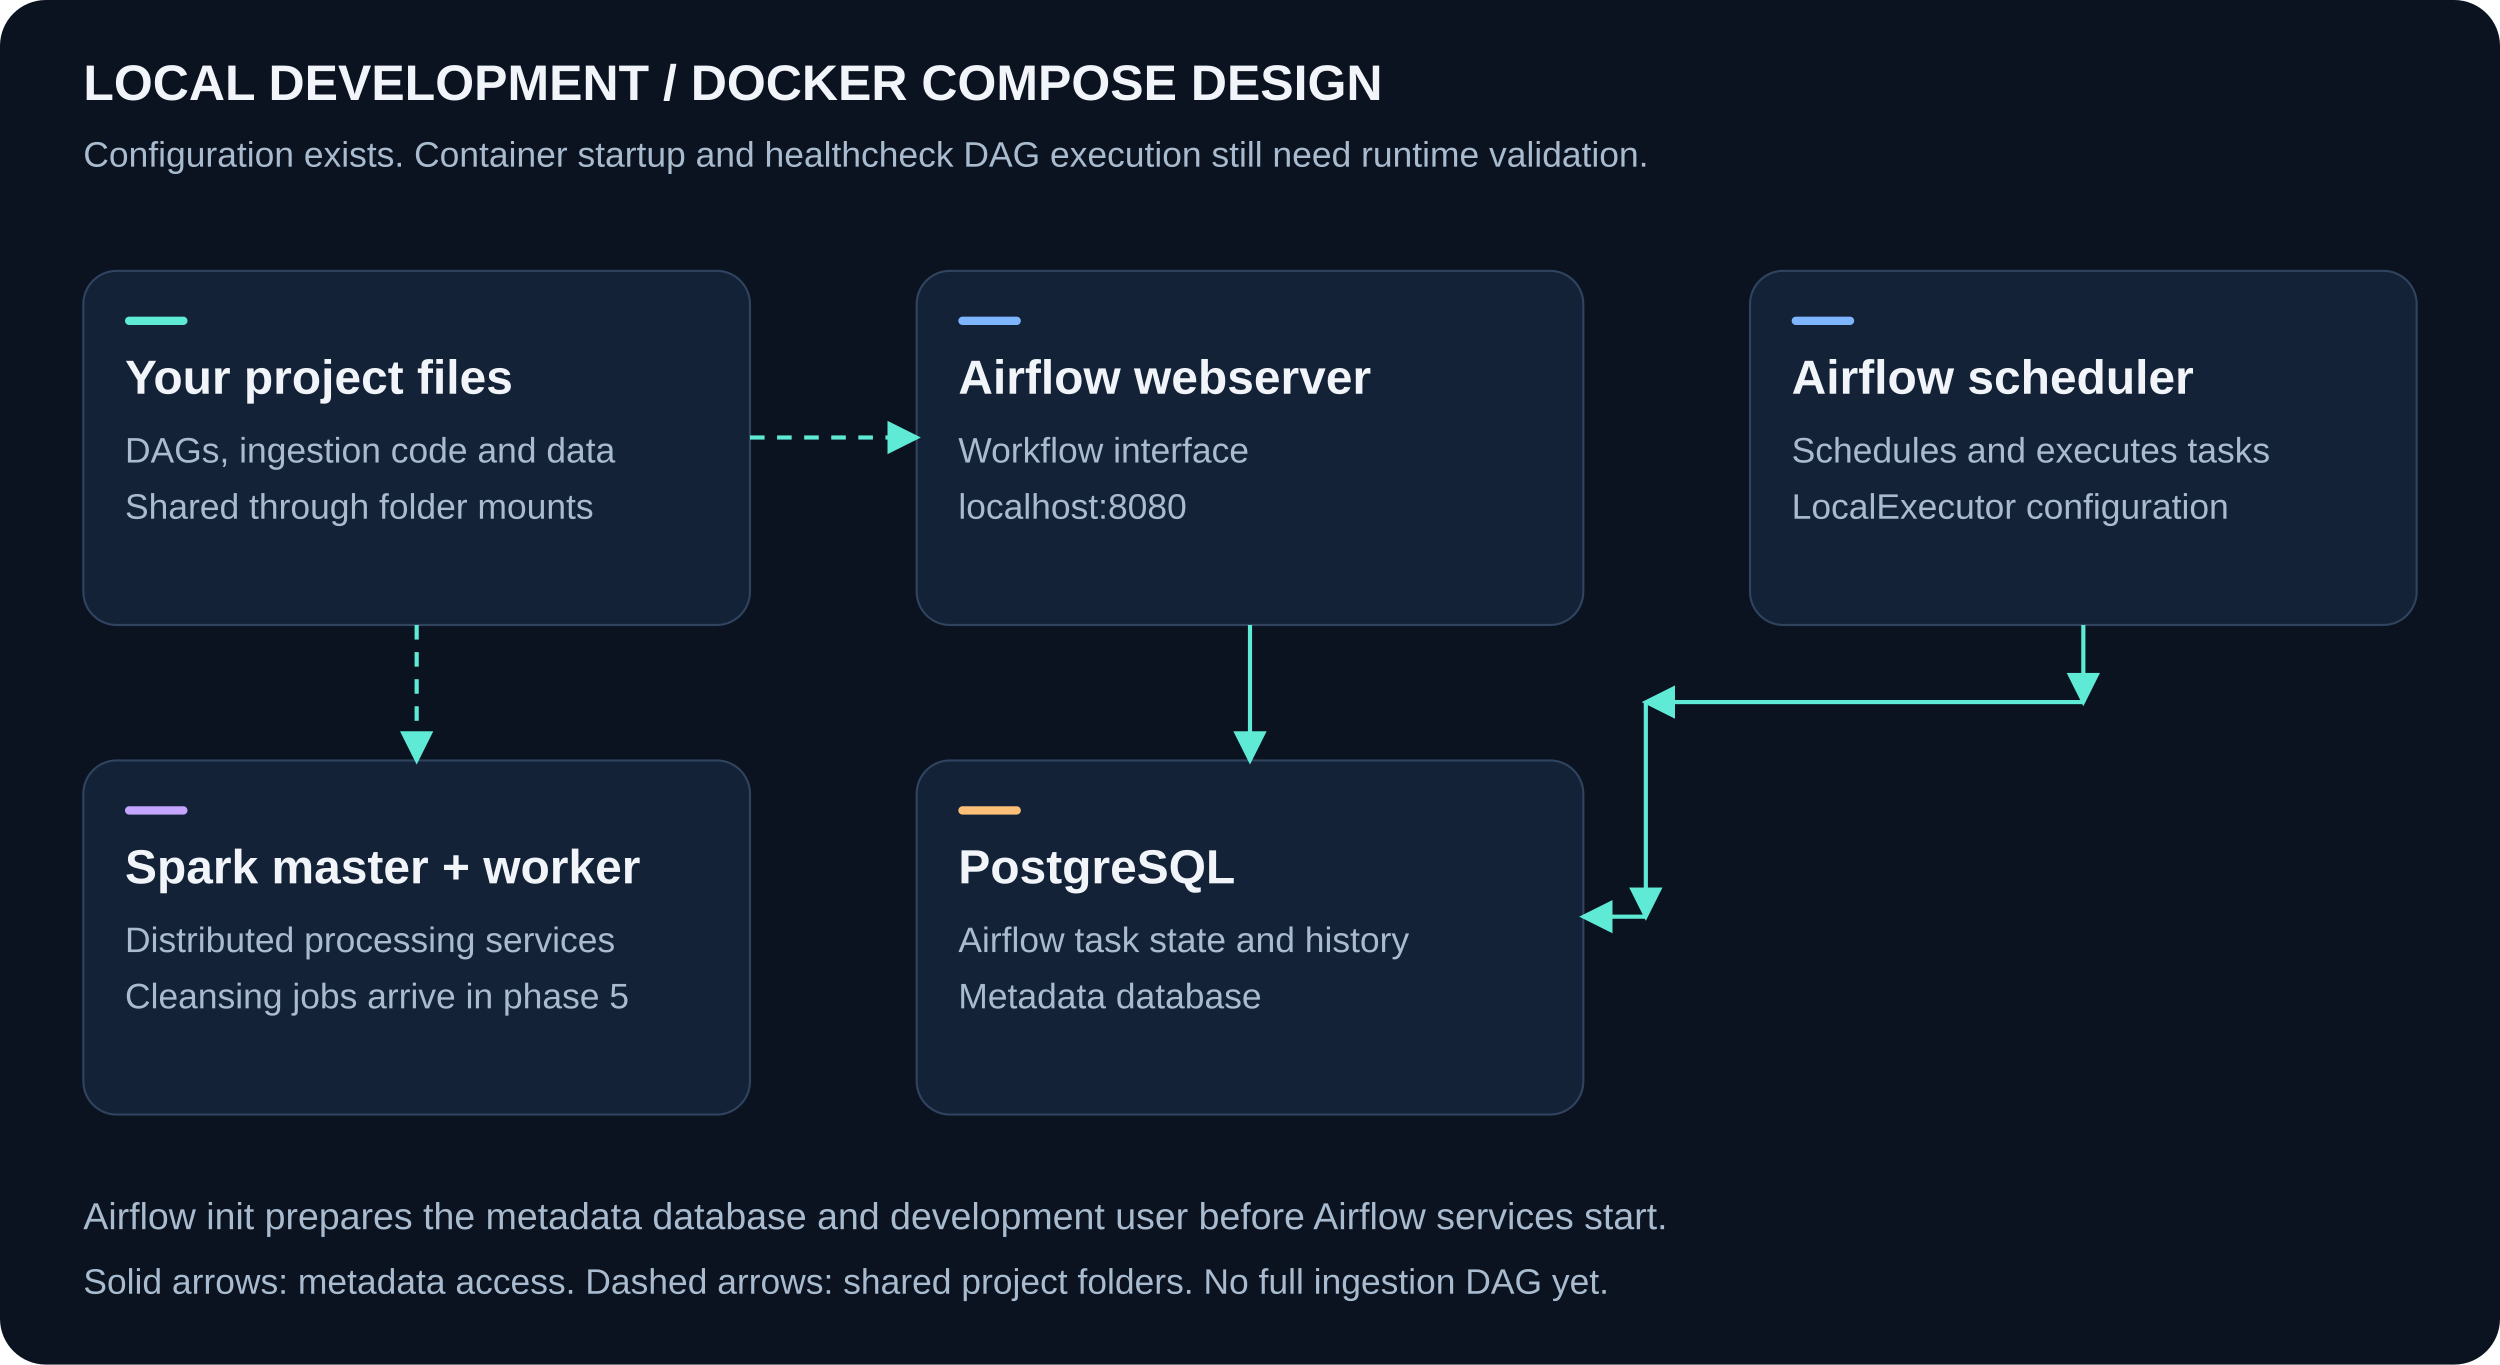
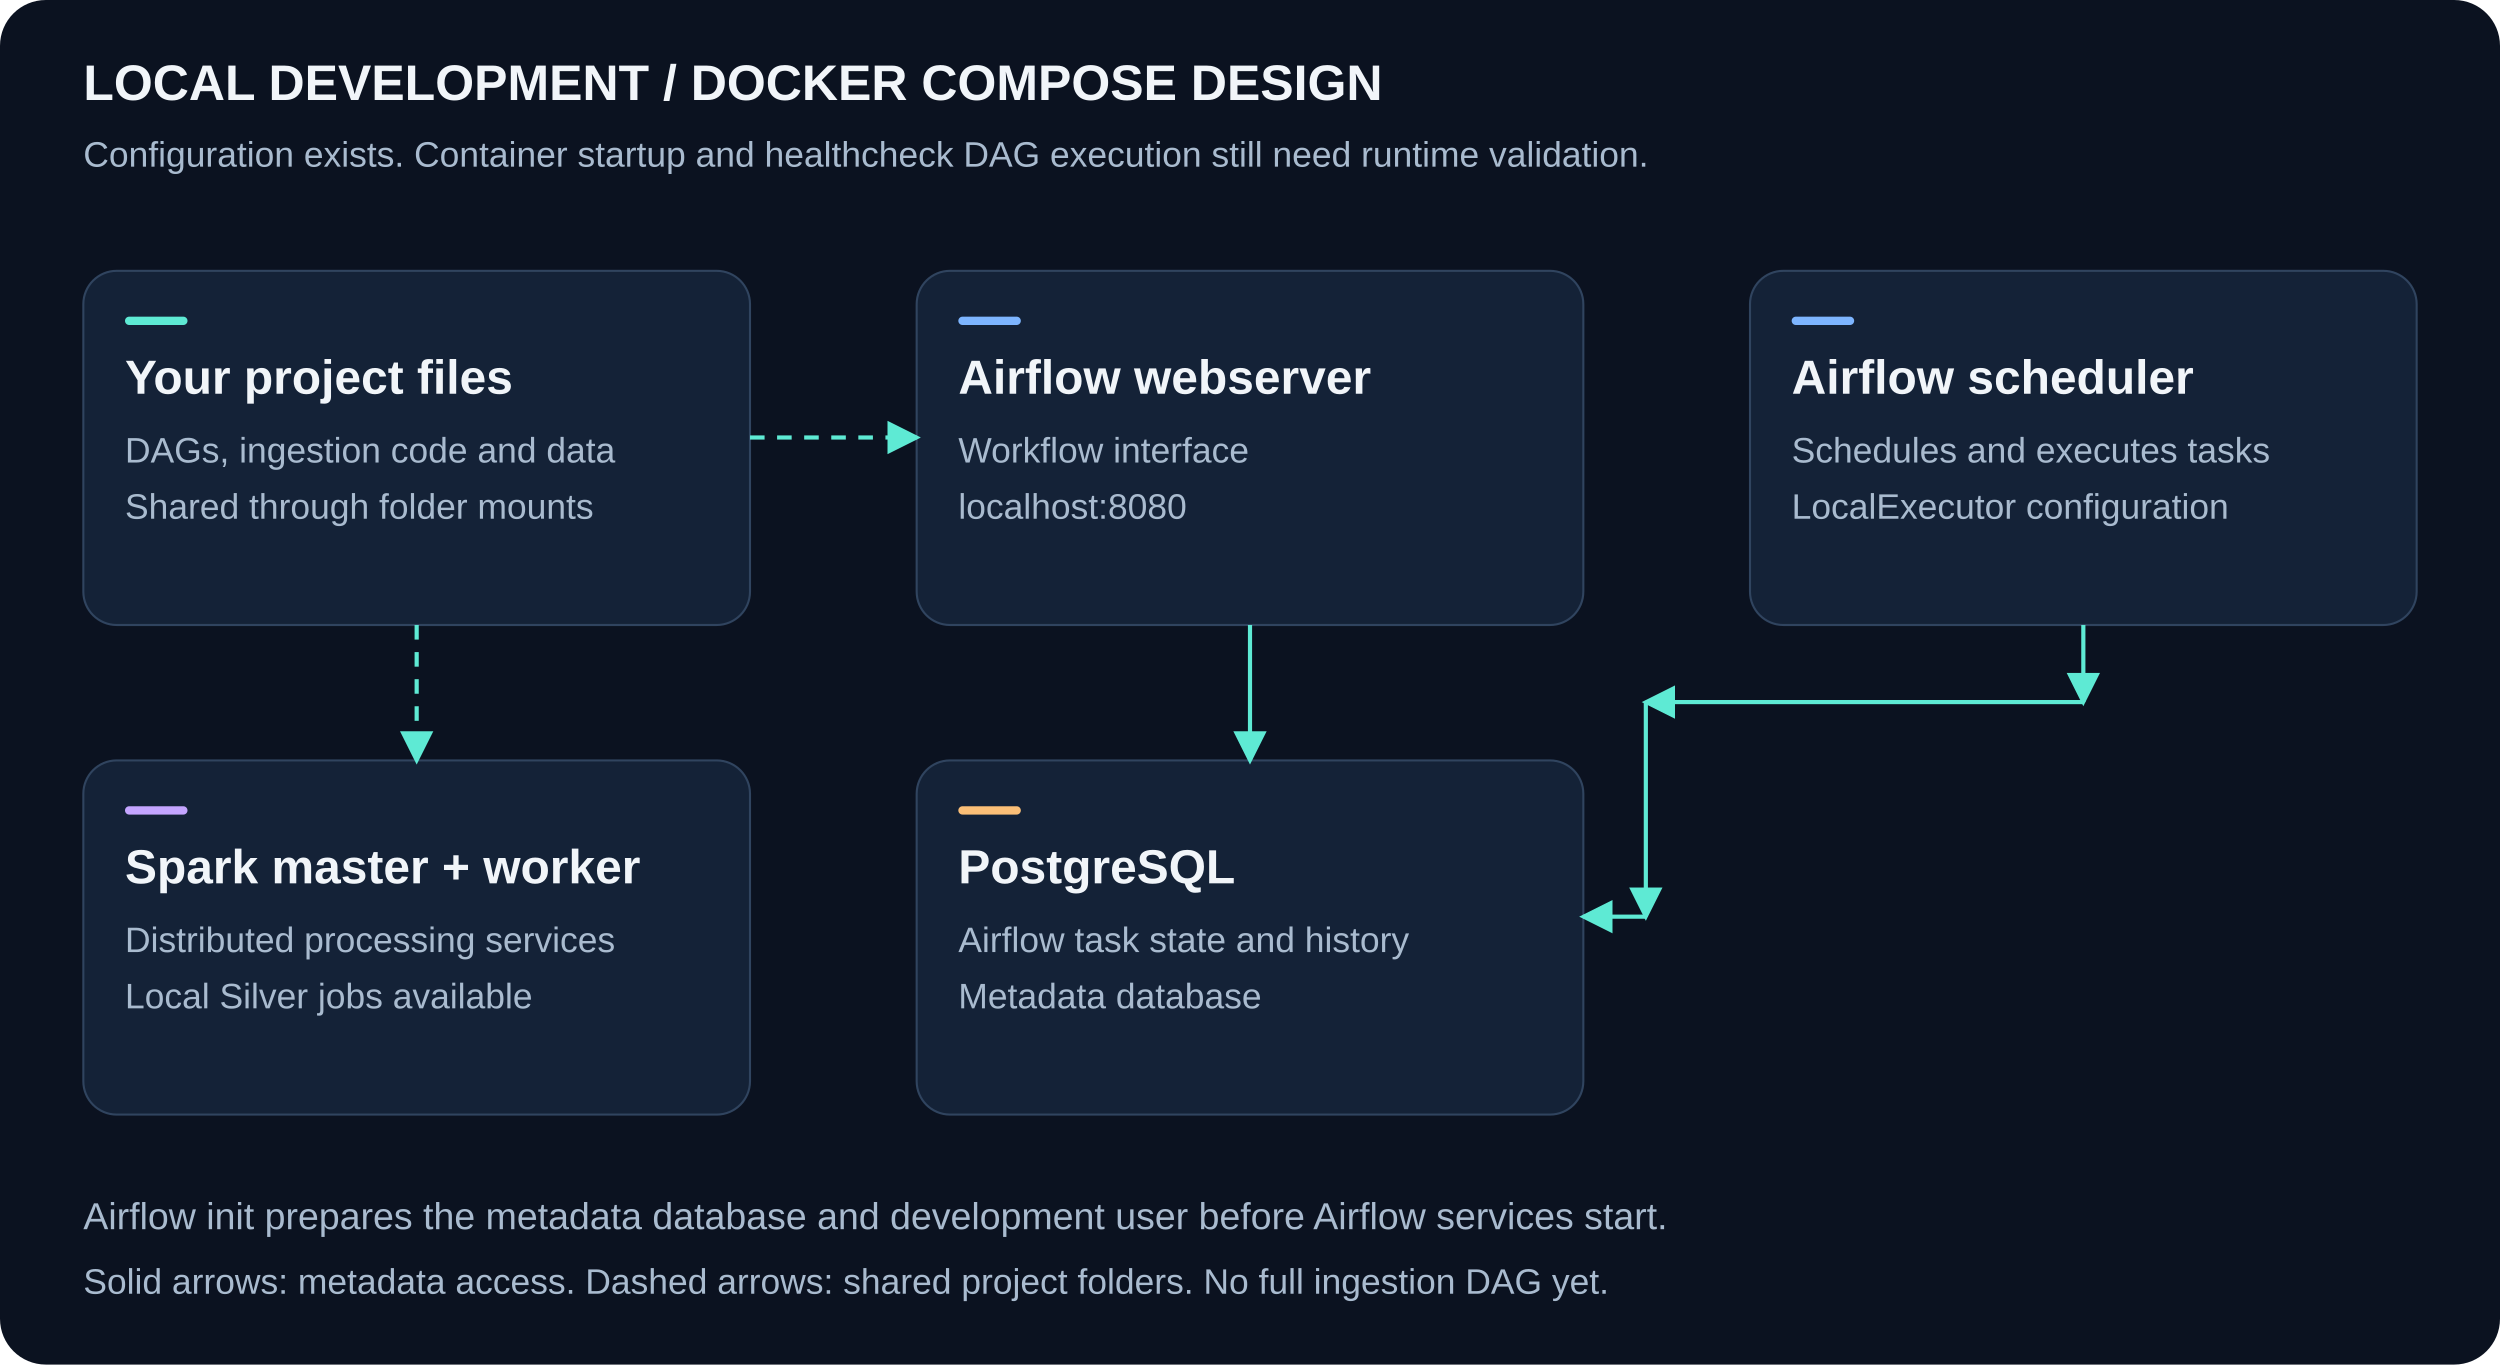
<svg xmlns="http://www.w3.org/2000/svg" width="1200" height="655" viewBox="0 0 1200 655" role="img" aria-labelledby="title desc">
  <defs>
    <marker id="arrow" markerWidth="8" markerHeight="8" refX="7" refY="4" orient="auto">
      <path d="M0,0 L8,4 L0,8" fill="#5eead4" />
    </marker>
  </defs>
  <rect width="1200" height="655" rx="22" fill="#0b1220" />
  <g font-family="Segoe UI, Arial, sans-serif">
    <text x="40" y="48" fill="#f1f5f9" font-size="24" font-weight="650">LOCAL DEVELOPMENT / DOCKER COMPOSE DESIGN</text>
    <text x="40" y="80" fill="#a9bbcf" font-size="17" font-weight="400">Configuration exists. Container startup and healthcheck DAG execution still need runtime validation.</text>
    <rect x="40" y="130" width="320" height="170" rx="16" fill="#142237" stroke="#30445f" />
    <rect x="60" y="152" width="30" height="4" rx="2" fill="#5eead4" />
    <text x="60" y="189" fill="#f1f5f9" font-size="23" font-weight="650">Your project files</text>
    <text x="60" y="222" fill="#a9bbcf" font-size="17" font-weight="400">DAGs, ingestion code and data</text>
    <text x="60" y="249" fill="#a9bbcf" font-size="17" font-weight="400">Shared through folder mounts</text>
    <rect x="440" y="130" width="320" height="170" rx="16" fill="#142237" stroke="#30445f" />
    <rect x="460" y="152" width="30" height="4" rx="2" fill="#7db5ff" />
    <text x="460" y="189" fill="#f1f5f9" font-size="23" font-weight="650">Airflow webserver</text>
    <text x="460" y="222" fill="#a9bbcf" font-size="17" font-weight="400">Workflow interface</text>
    <text x="460" y="249" fill="#a9bbcf" font-size="17" font-weight="400">localhost:8080</text>
    <rect x="840" y="130" width="320" height="170" rx="16" fill="#142237" stroke="#30445f" />
    <rect x="860" y="152" width="30" height="4" rx="2" fill="#7db5ff" />
    <text x="860" y="189" fill="#f1f5f9" font-size="23" font-weight="650">Airflow scheduler</text>
    <text x="860" y="222" fill="#a9bbcf" font-size="17" font-weight="400">Schedules and executes tasks</text>
    <text x="860" y="249" fill="#a9bbcf" font-size="17" font-weight="400">LocalExecutor configuration</text>
    <rect x="440" y="365" width="320" height="170" rx="16" fill="#142237" stroke="#30445f" />
    <rect x="460" y="387" width="30" height="4" rx="2" fill="#fbbf77" />
    <text x="460" y="424" fill="#f1f5f9" font-size="23" font-weight="650">PostgreSQL</text>
    <text x="460" y="457" fill="#a9bbcf" font-size="17" font-weight="400">Airflow task state and history</text>
    <text x="460" y="484" fill="#a9bbcf" font-size="17" font-weight="400">Metadata database</text>
    <path d="M600,300 L600,365" fill="none" stroke="#5eead4" stroke-width="2" marker-end="url(#arrow)" />
    <path d="M1000,300 L1000,337" fill="none" stroke="#5eead4" stroke-width="2" marker-end="url(#arrow)" />
    <path d="M1000,337 L790,337" fill="none" stroke="#5eead4" stroke-width="2" marker-end="url(#arrow)" />
    <path d="M790,337 L790,440" fill="none" stroke="#5eead4" stroke-width="2" marker-end="url(#arrow)" />
    <path d="M790,440 L760,440" fill="none" stroke="#5eead4" stroke-width="2" marker-end="url(#arrow)" />
    <rect x="40" y="365" width="320" height="170" rx="16" fill="#142237" stroke="#30445f" />
    <rect x="60" y="387" width="30" height="4" rx="2" fill="#c4a5ff" />
    <text x="60" y="424" fill="#f1f5f9" font-size="23" font-weight="650">Spark master + worker</text>
    <text x="60" y="457" fill="#a9bbcf" font-size="17" font-weight="400">Distributed processing services</text>
-     <text x="60" y="484" fill="#a9bbcf" font-size="17" font-weight="400">Cleansing jobs arrive in phase 5</text>
+     <text x="60" y="484" fill="#a9bbcf" font-size="17" font-weight="400">Local Silver jobs available</text>
    <path d="M200,300 L200,365" fill="none" stroke="#5eead4" stroke-width="2" stroke-dasharray="7 6" marker-end="url(#arrow)" />
    <path d="M360,210 L440,210" fill="none" stroke="#5eead4" stroke-width="2" stroke-dasharray="7 6" marker-end="url(#arrow)" />
    <text x="40" y="590" fill="#a9bbcf" font-size="18" font-weight="400">Airflow init prepares the metadata database and development user before Airflow services start.</text>
    <text x="40" y="621" fill="#a9bbcf" font-size="17" font-weight="400">Solid arrows: metadata access. Dashed arrows: shared project folders. No full ingestion DAG yet.</text>
  </g>
</svg>
